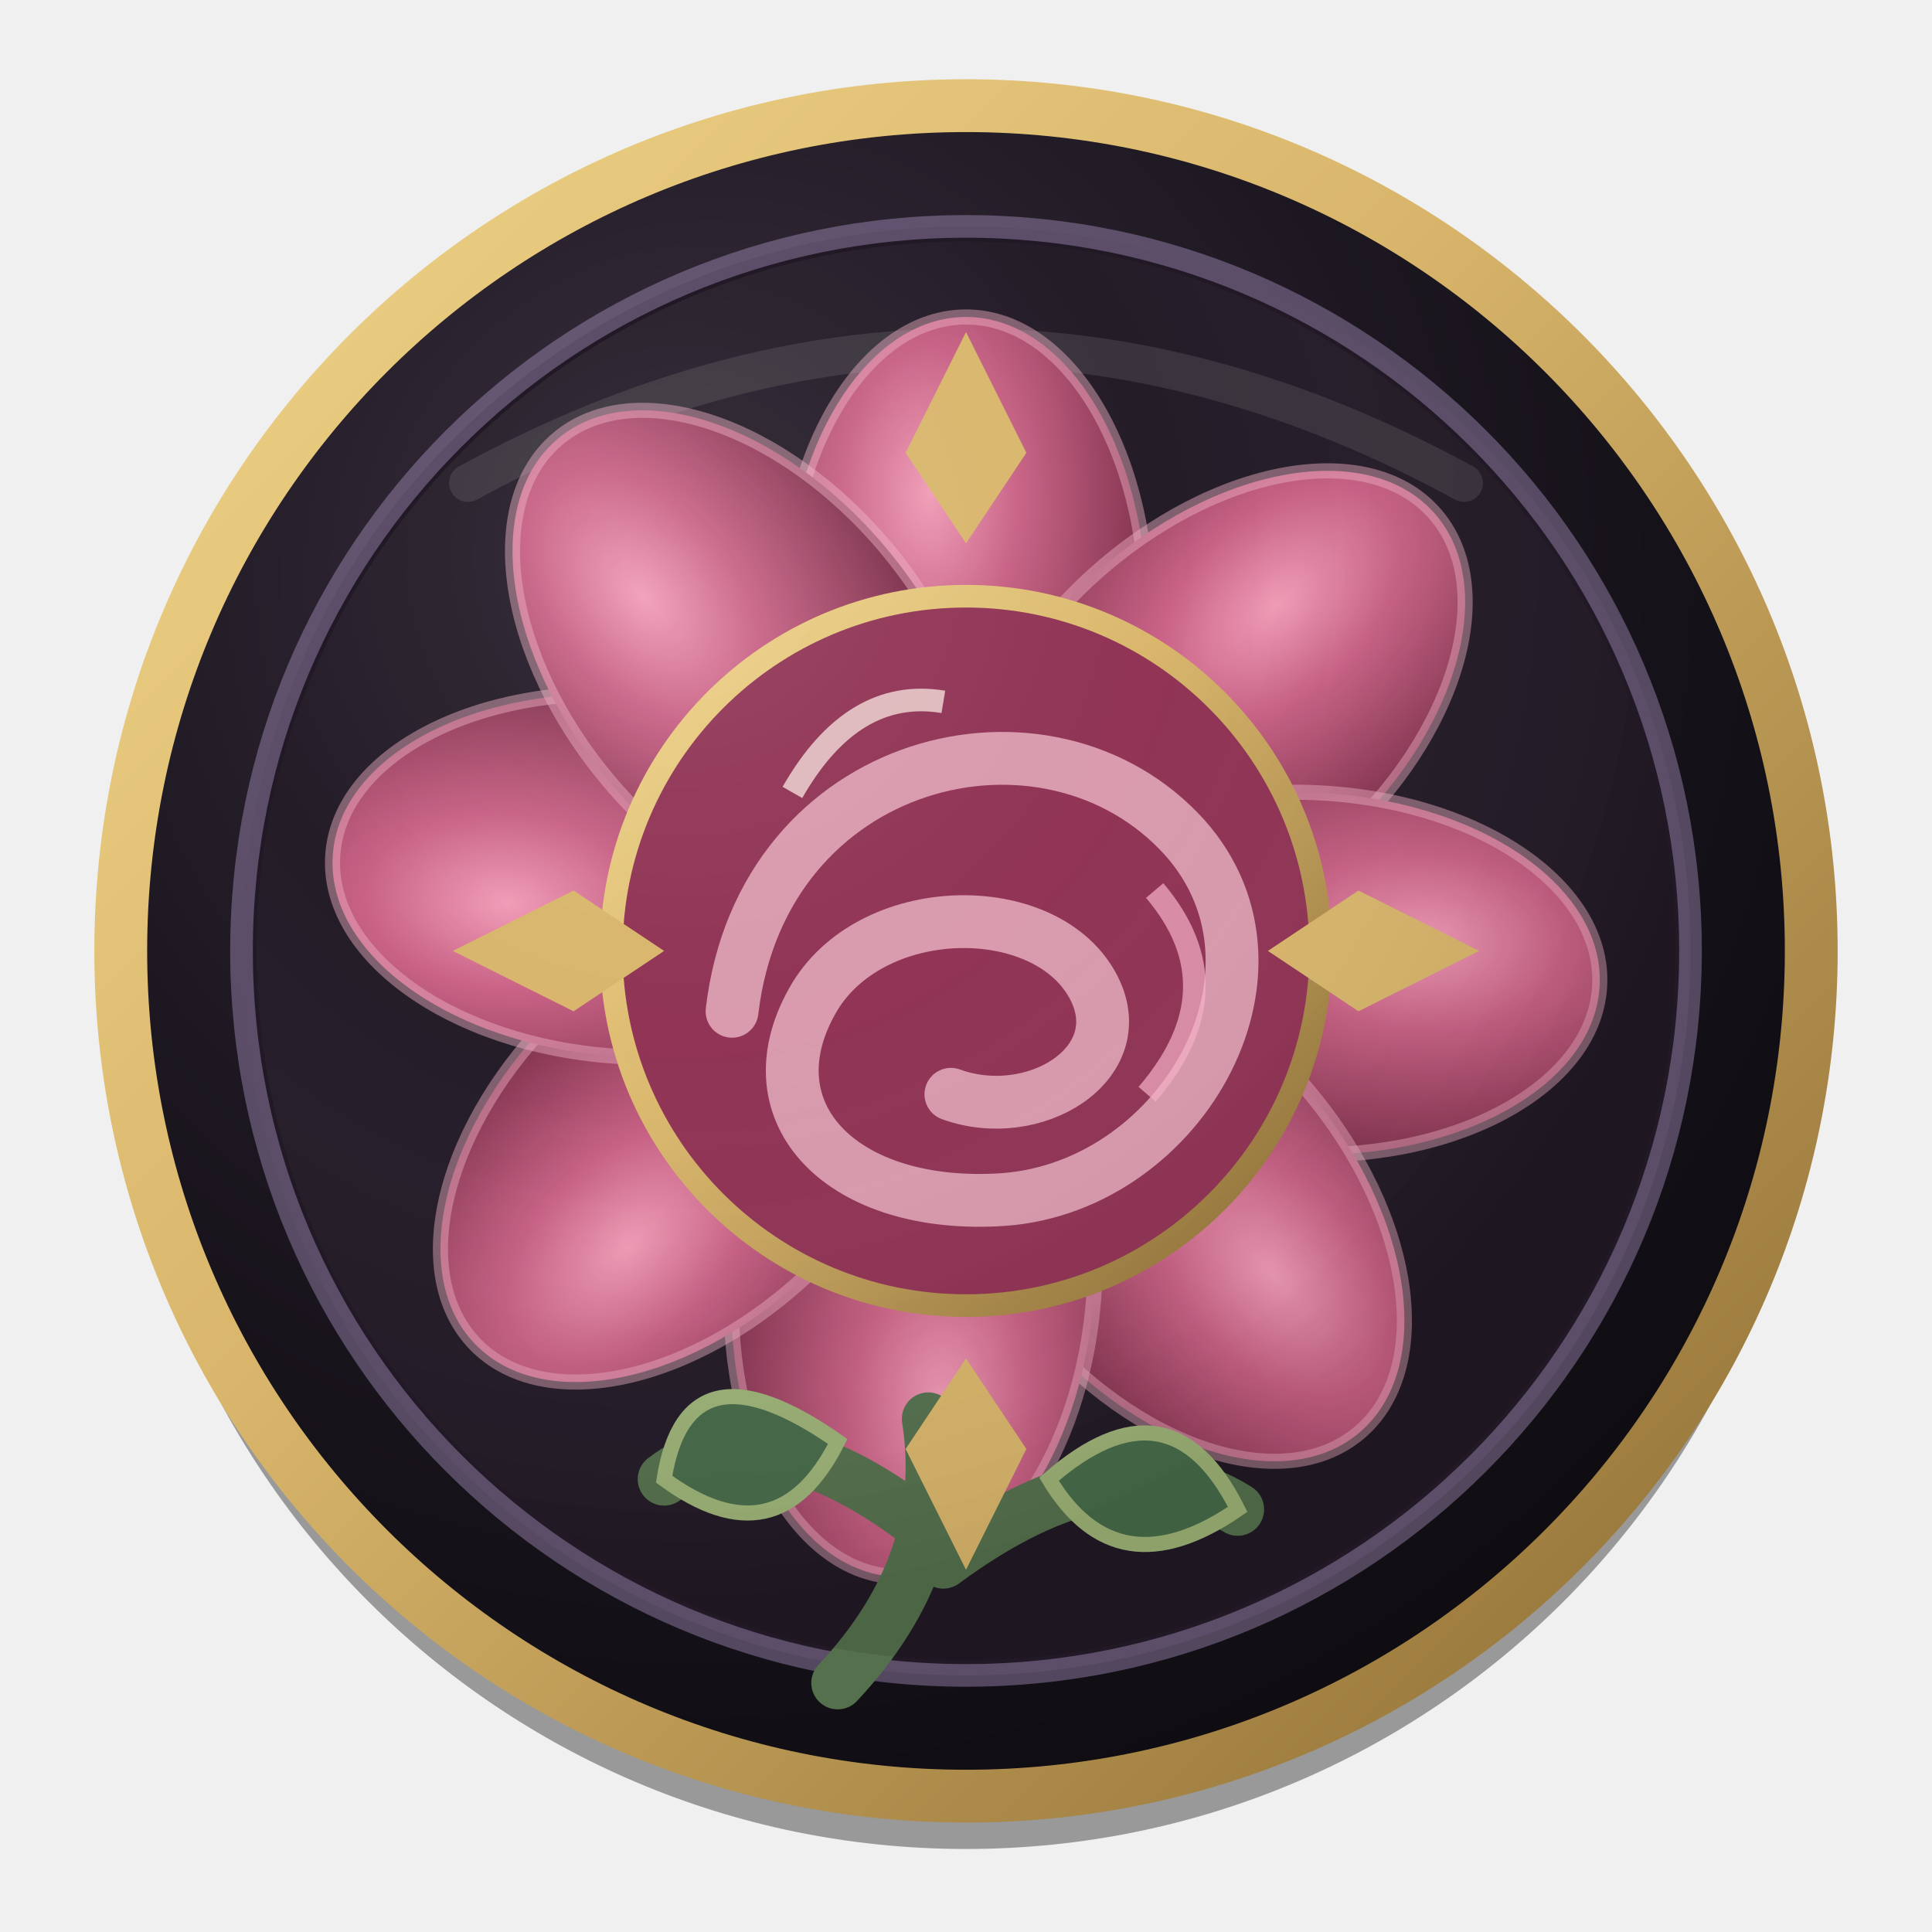
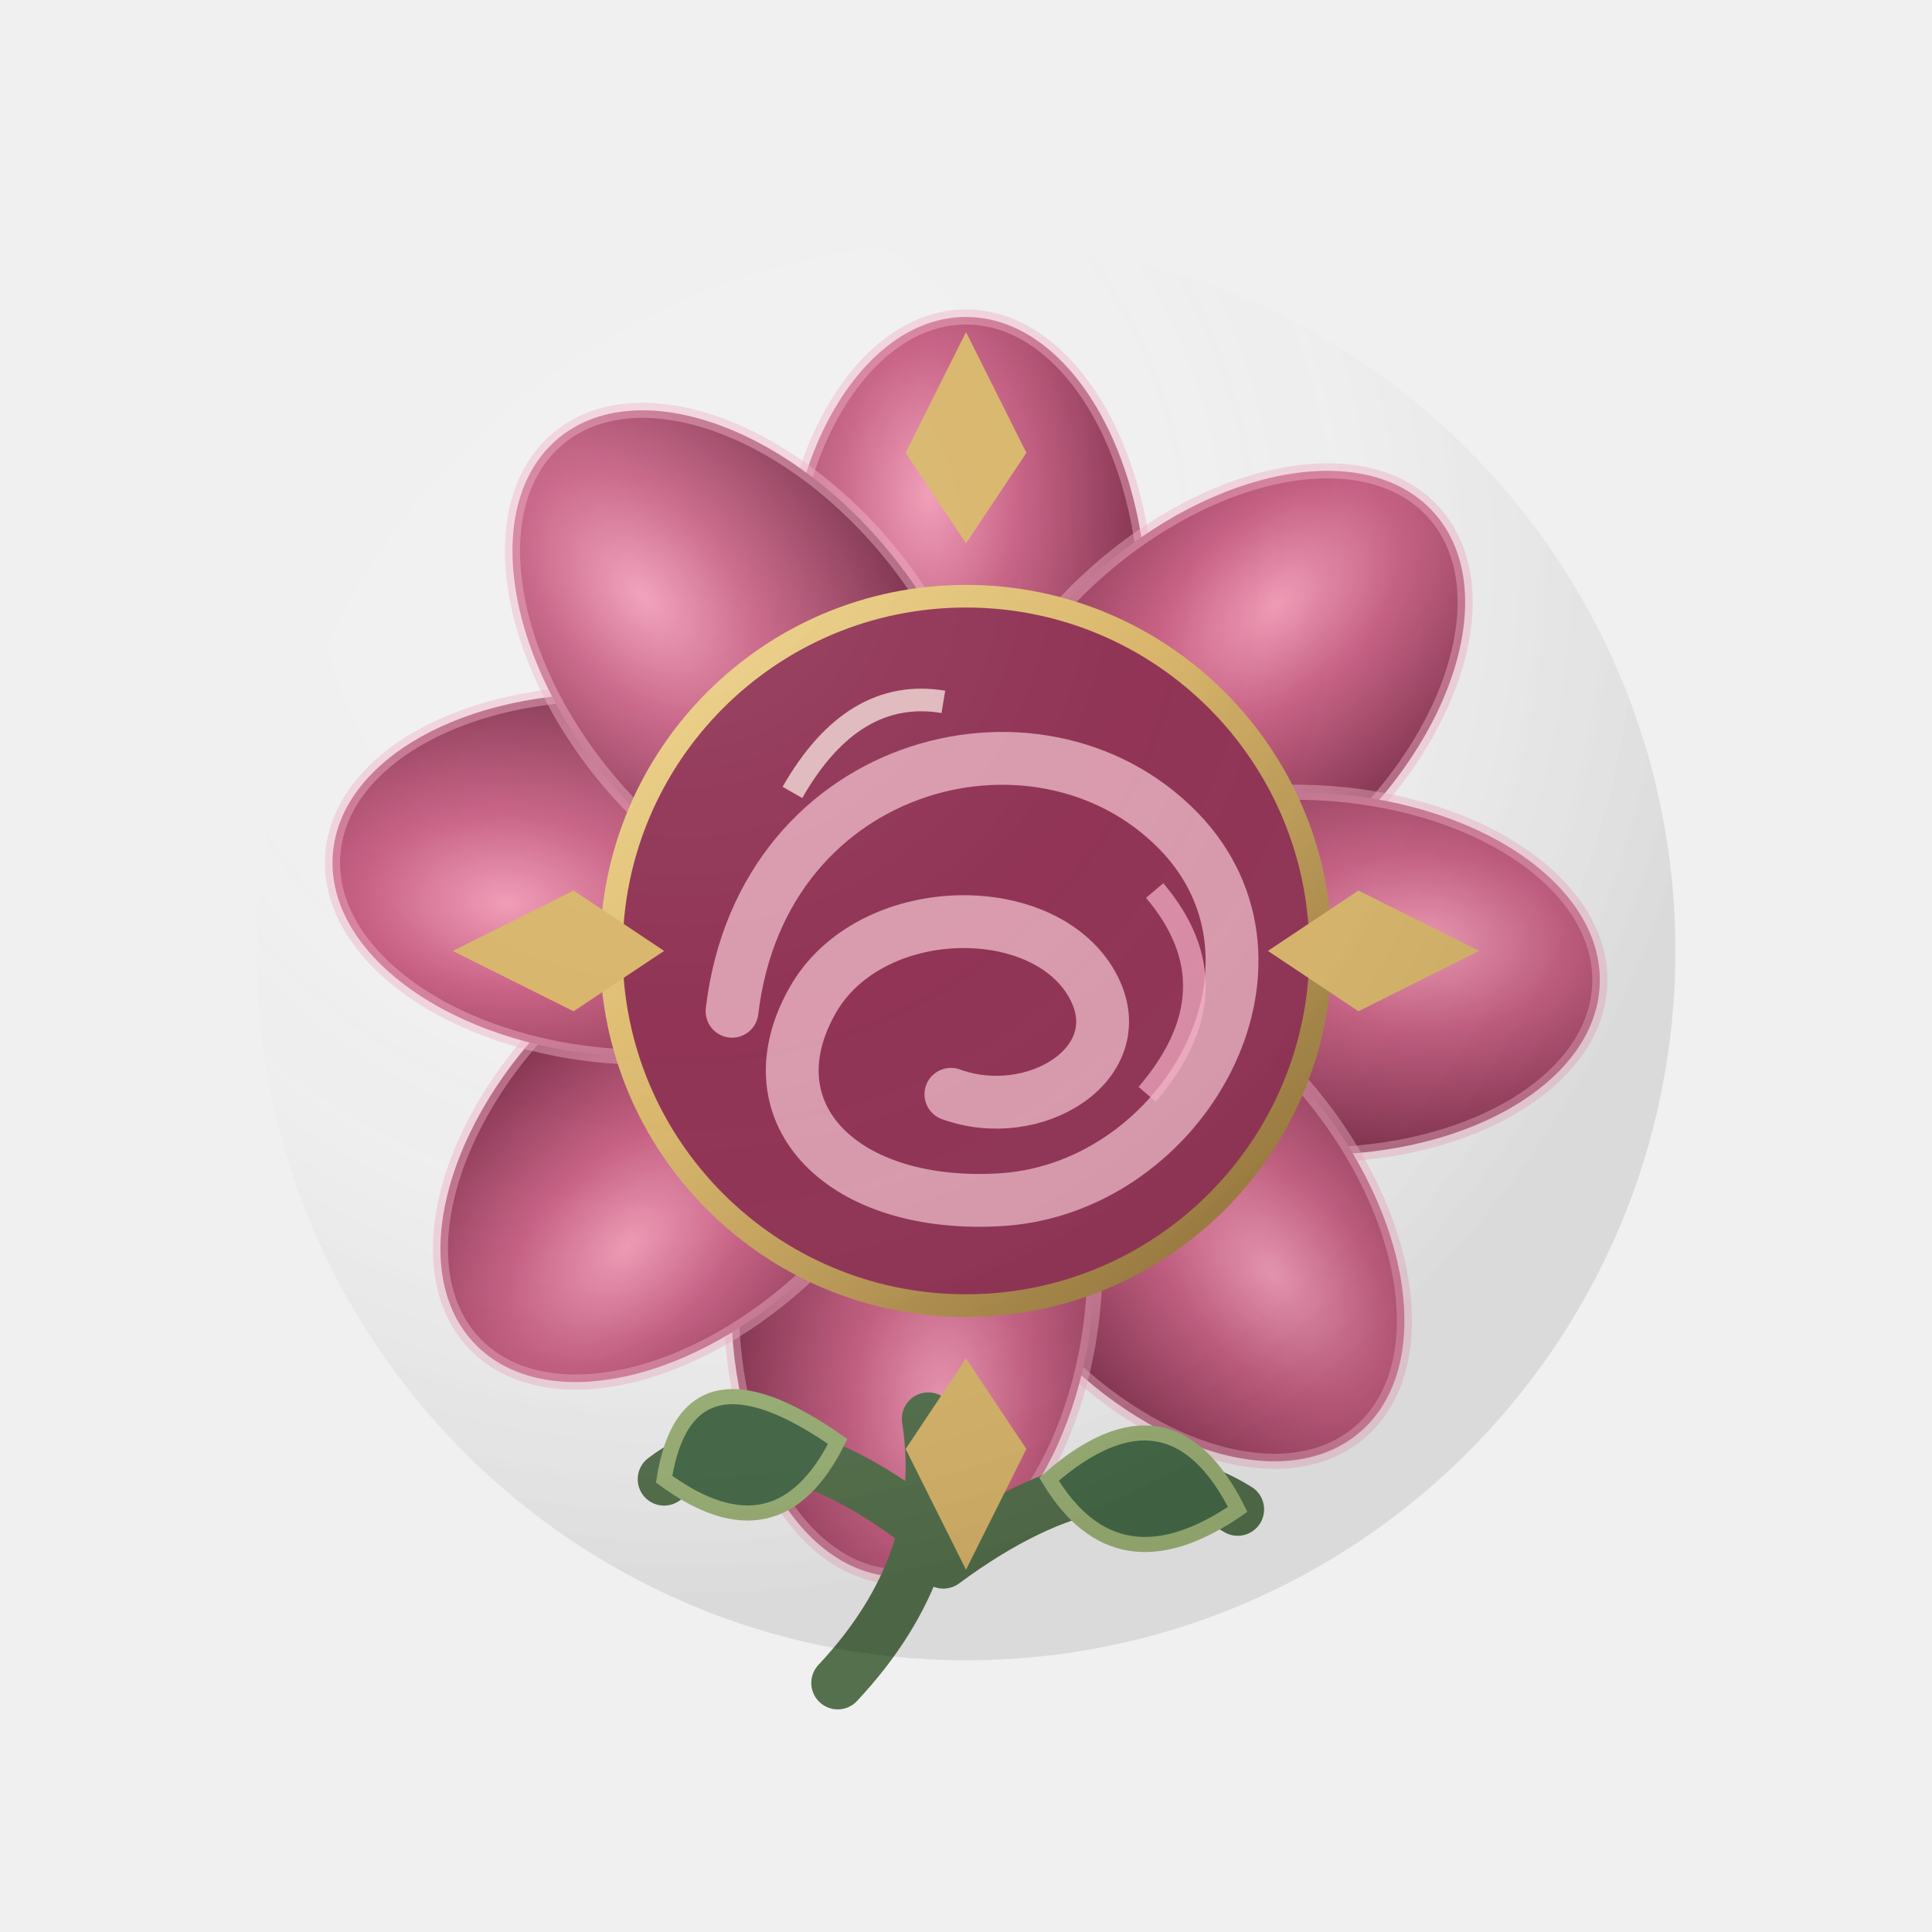
<svg xmlns="http://www.w3.org/2000/svg" width="256" height="256" viewBox="0 0 256 256">
  <defs>
    <radialGradient id="bezel" cx="35%" cy="28%" r="75%">
      <stop offset="0" stop-color="#3a3040" />
      <stop offset=".55" stop-color="#1c1720" />
      <stop offset="1" stop-color="#0f0c12" />
    </radialGradient>
    <linearGradient id="gold" x1="0" y1="0" x2="1" y2="1">
      <stop offset="0" stop-color="#f0d58a" />
      <stop offset=".42" stop-color="#d8b56a" />
      <stop offset="1" stop-color="#8b6b32" />
    </linearGradient>
    <radialGradient id="gloss" cx="30%" cy="22%" r="75%">
      <stop offset="0" stop-color="#ffffff" stop-opacity=".22" />
      <stop offset=".45" stop-color="#ffffff" stop-opacity=".03" />
      <stop offset="1" stop-color="#000000" stop-opacity=".2" />
    </radialGradient>
  </defs>
-   <circle cx="128" cy="133" r="112" fill="#000" opacity=".36" />
-   <circle cx="128" cy="126" r="112" fill="url(#bezel)" stroke="url(#gold)" stroke-width="7" />
-   <circle cx="128" cy="126" r="96" fill="#211925" stroke="#bfa5d8" stroke-opacity=".38" stroke-width="3" />
-   <path d="M62 64 Q128 28 194 64" fill="none" stroke="#fff" stroke-opacity=".10" stroke-width="5" stroke-linecap="round" />
  <defs>
    <radialGradient id="wine" cx="40%" cy="30%" r="70%">
      <stop offset="0" stop-color="#f09ab6" />
      <stop offset=".35" stop-color="#c75f83" />
      <stop offset="1" stop-color="#6f243f" />
    </radialGradient>
  </defs>
  <g fill="url(#wine)" stroke="#f0b1c4" stroke-opacity=".45" stroke-width="2">
    <ellipse cx="128" cy="81" rx="24" ry="39" />
    <ellipse cx="161" cy="94" rx="24" ry="39" transform="rotate(48 161 94)" />
    <ellipse cx="173" cy="129" rx="24" ry="39" transform="rotate(92 173 129)" />
    <ellipse cx="155" cy="160" rx="24" ry="39" transform="rotate(140 155 160)" />
    <ellipse cx="121" cy="170" rx="24" ry="39" transform="rotate(184 121 170)" />
    <ellipse cx="91" cy="151" rx="24" ry="39" transform="rotate(226 91 151)" />
    <ellipse cx="83" cy="116" rx="24" ry="39" transform="rotate(274 83 116)" />
    <ellipse cx="99" cy="88" rx="24" ry="39" transform="rotate(320 99 88)" />
  </g>
  <g fill="none" stroke="#54704C" stroke-width="7" stroke-linecap="round">
    <path d="M123 188 Q126 207 111 223" />
    <path d="M122 202 Q101 186 88 196" />
    <path d="M125 207 Q148 190 164 200" />
  </g>
  <path d="M88 196 Q91 177 111 191 Q103 207 88 196Z M164 200 Q155 182 139 196 Q148 211 164 200Z" fill="#466A48" stroke="#9CB176" stroke-width="2" />
  <circle cx="128" cy="126" r="47" fill="#8f3153" stroke="url(#gold)" stroke-width="3" />
  <path d="M97 134 C101 100 139 91 157 111 C173 129 156 158 132 159 C111 160 99 147 108 132 C116 119 139 119 145 131 C150 141 137 149 126 145" fill="none" stroke="#f4c1cf" stroke-opacity=".72" stroke-width="7" stroke-linecap="round" />
  <g fill="#f5c6d0" opacity=".7">
    <path d="M105 105Q113 91 125 93" stroke="#fff1e8" stroke-width="3" fill="none" />
    <path d="M153 118Q164 131 152 145" stroke="#f8afc8" stroke-width="3" fill="none" />
  </g>
  <g fill="#d8b56a">
    <path d="M128 44 l8 16 -8 12 -8-12z" />
    <path d="M196 126 l-16 8 -12-8 12-8z" />
    <path d="M128 208 l-8-16 8-12 8 12z" />
    <path d="M60 126 l16-8 12 8 -12 8z" />
  </g>
  <circle cx="128" cy="126" r="94" fill="url(#gloss)" opacity=".45" />
</svg>
